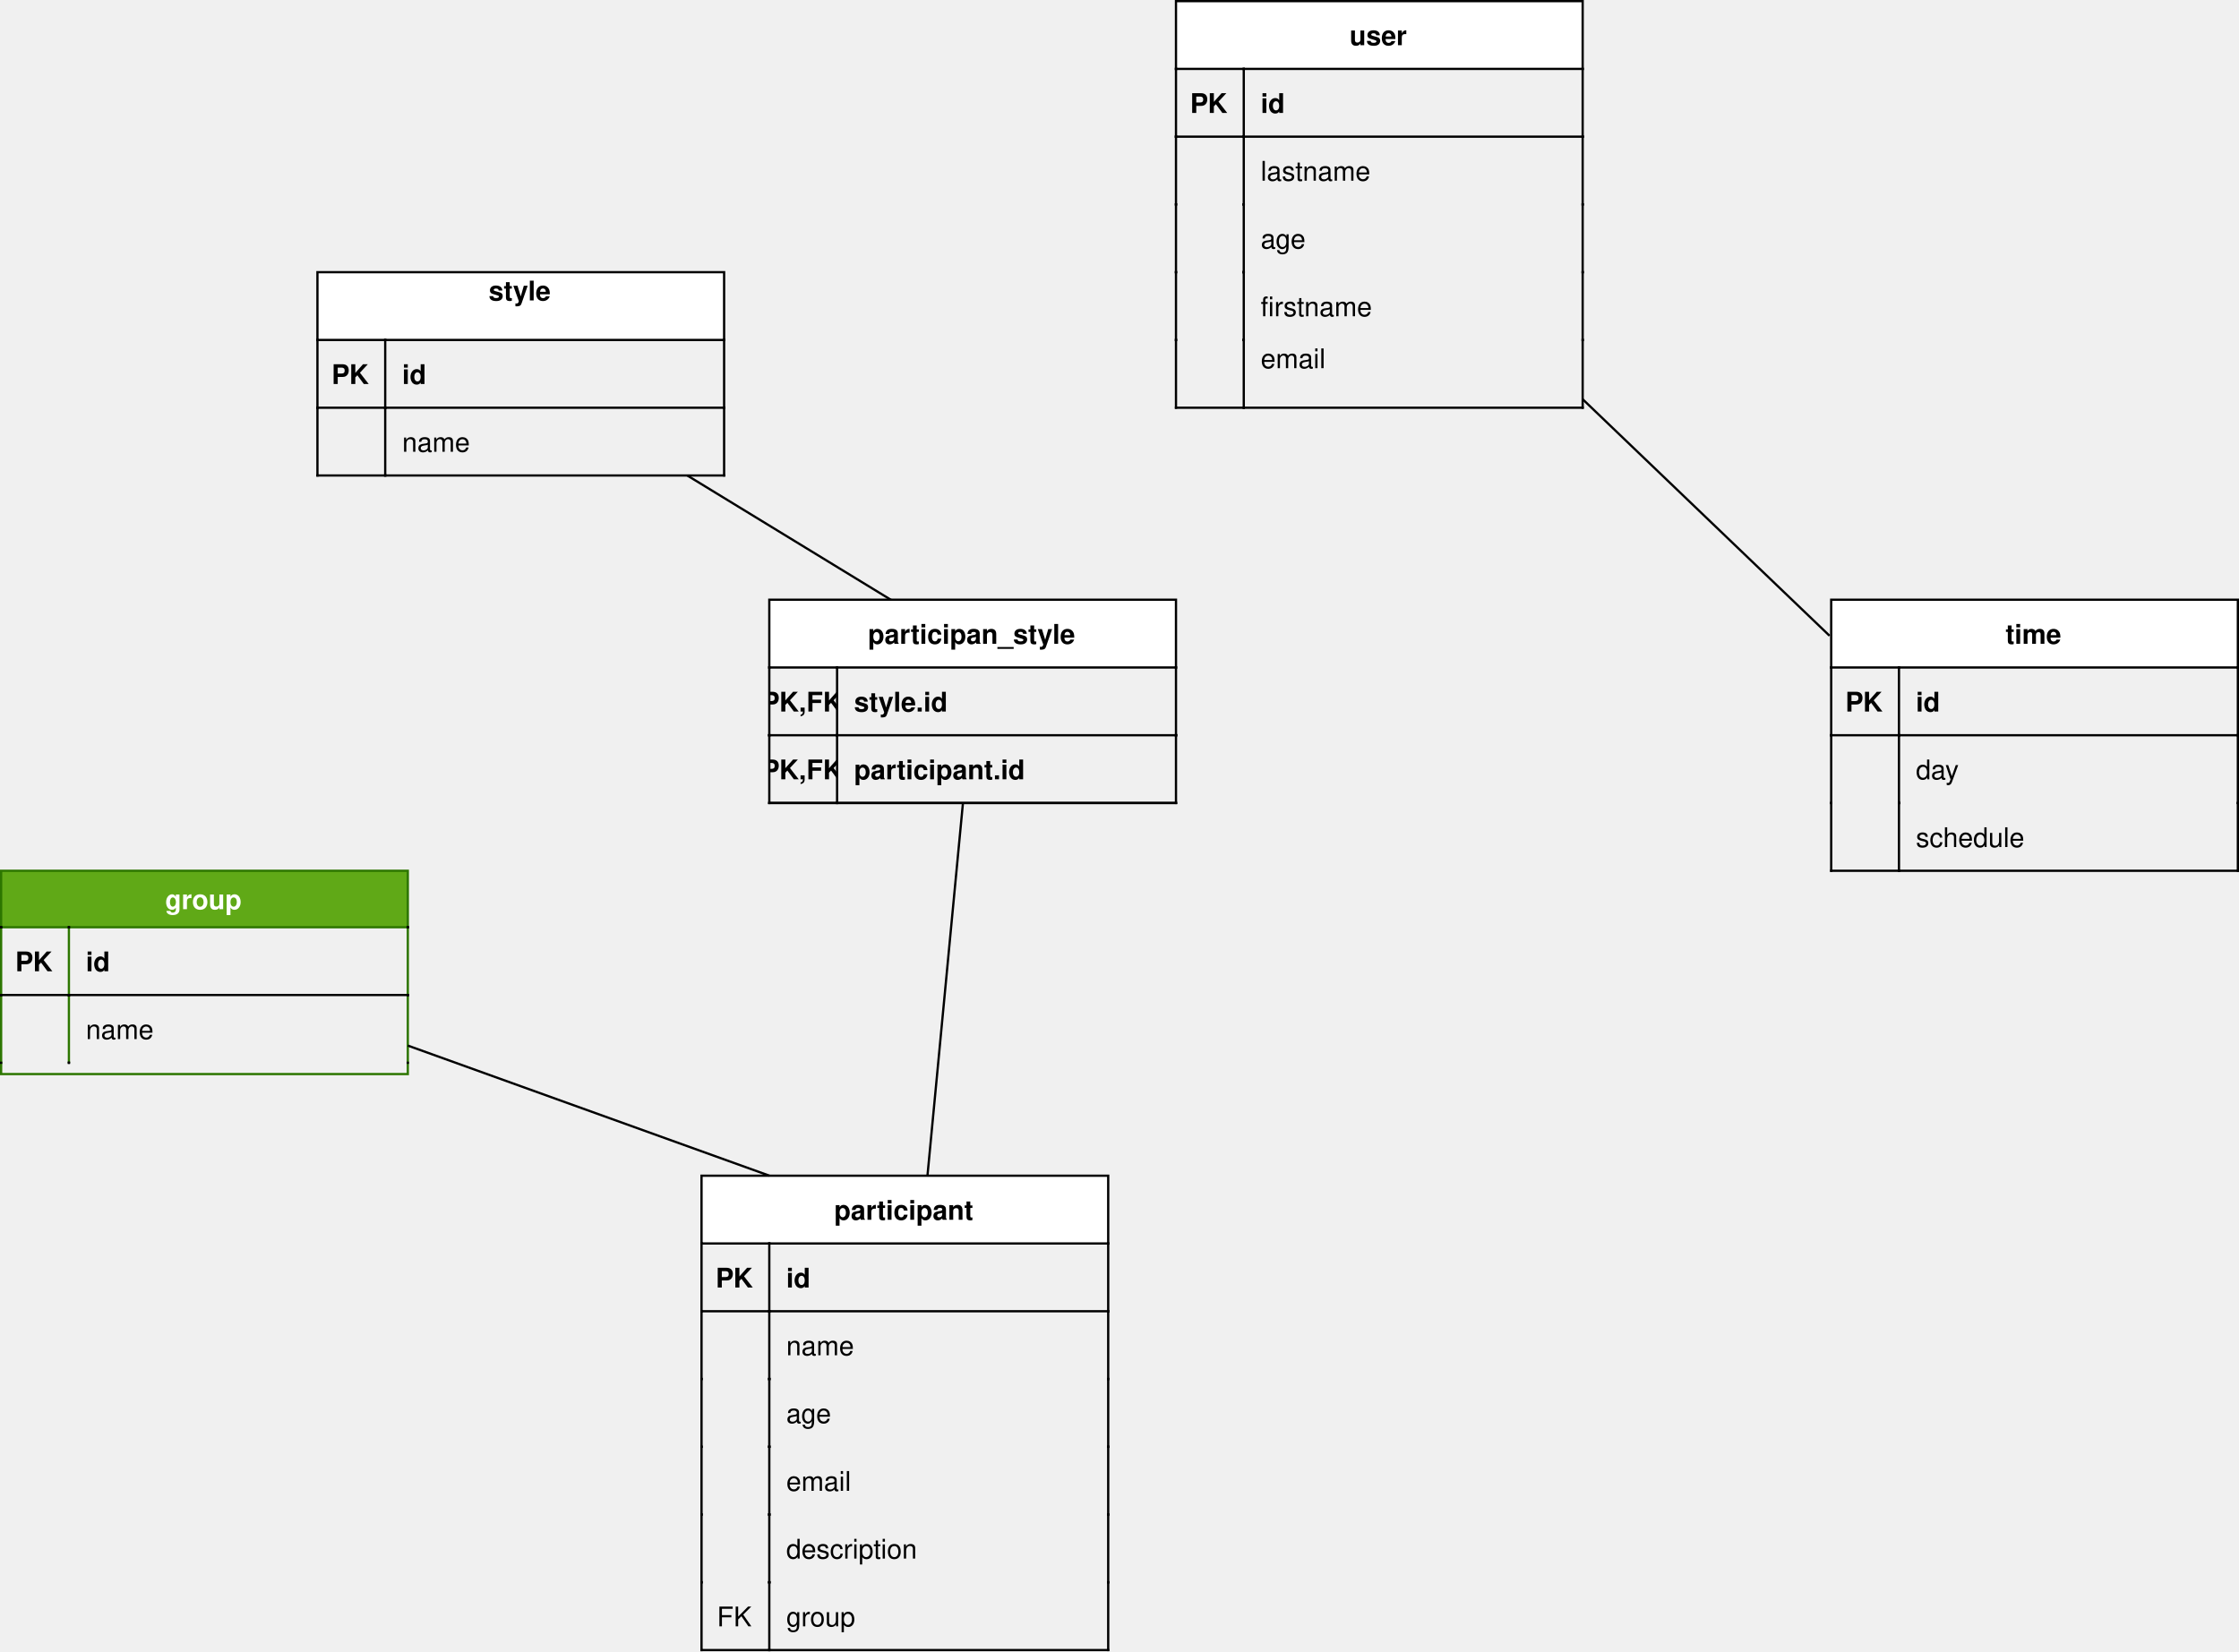
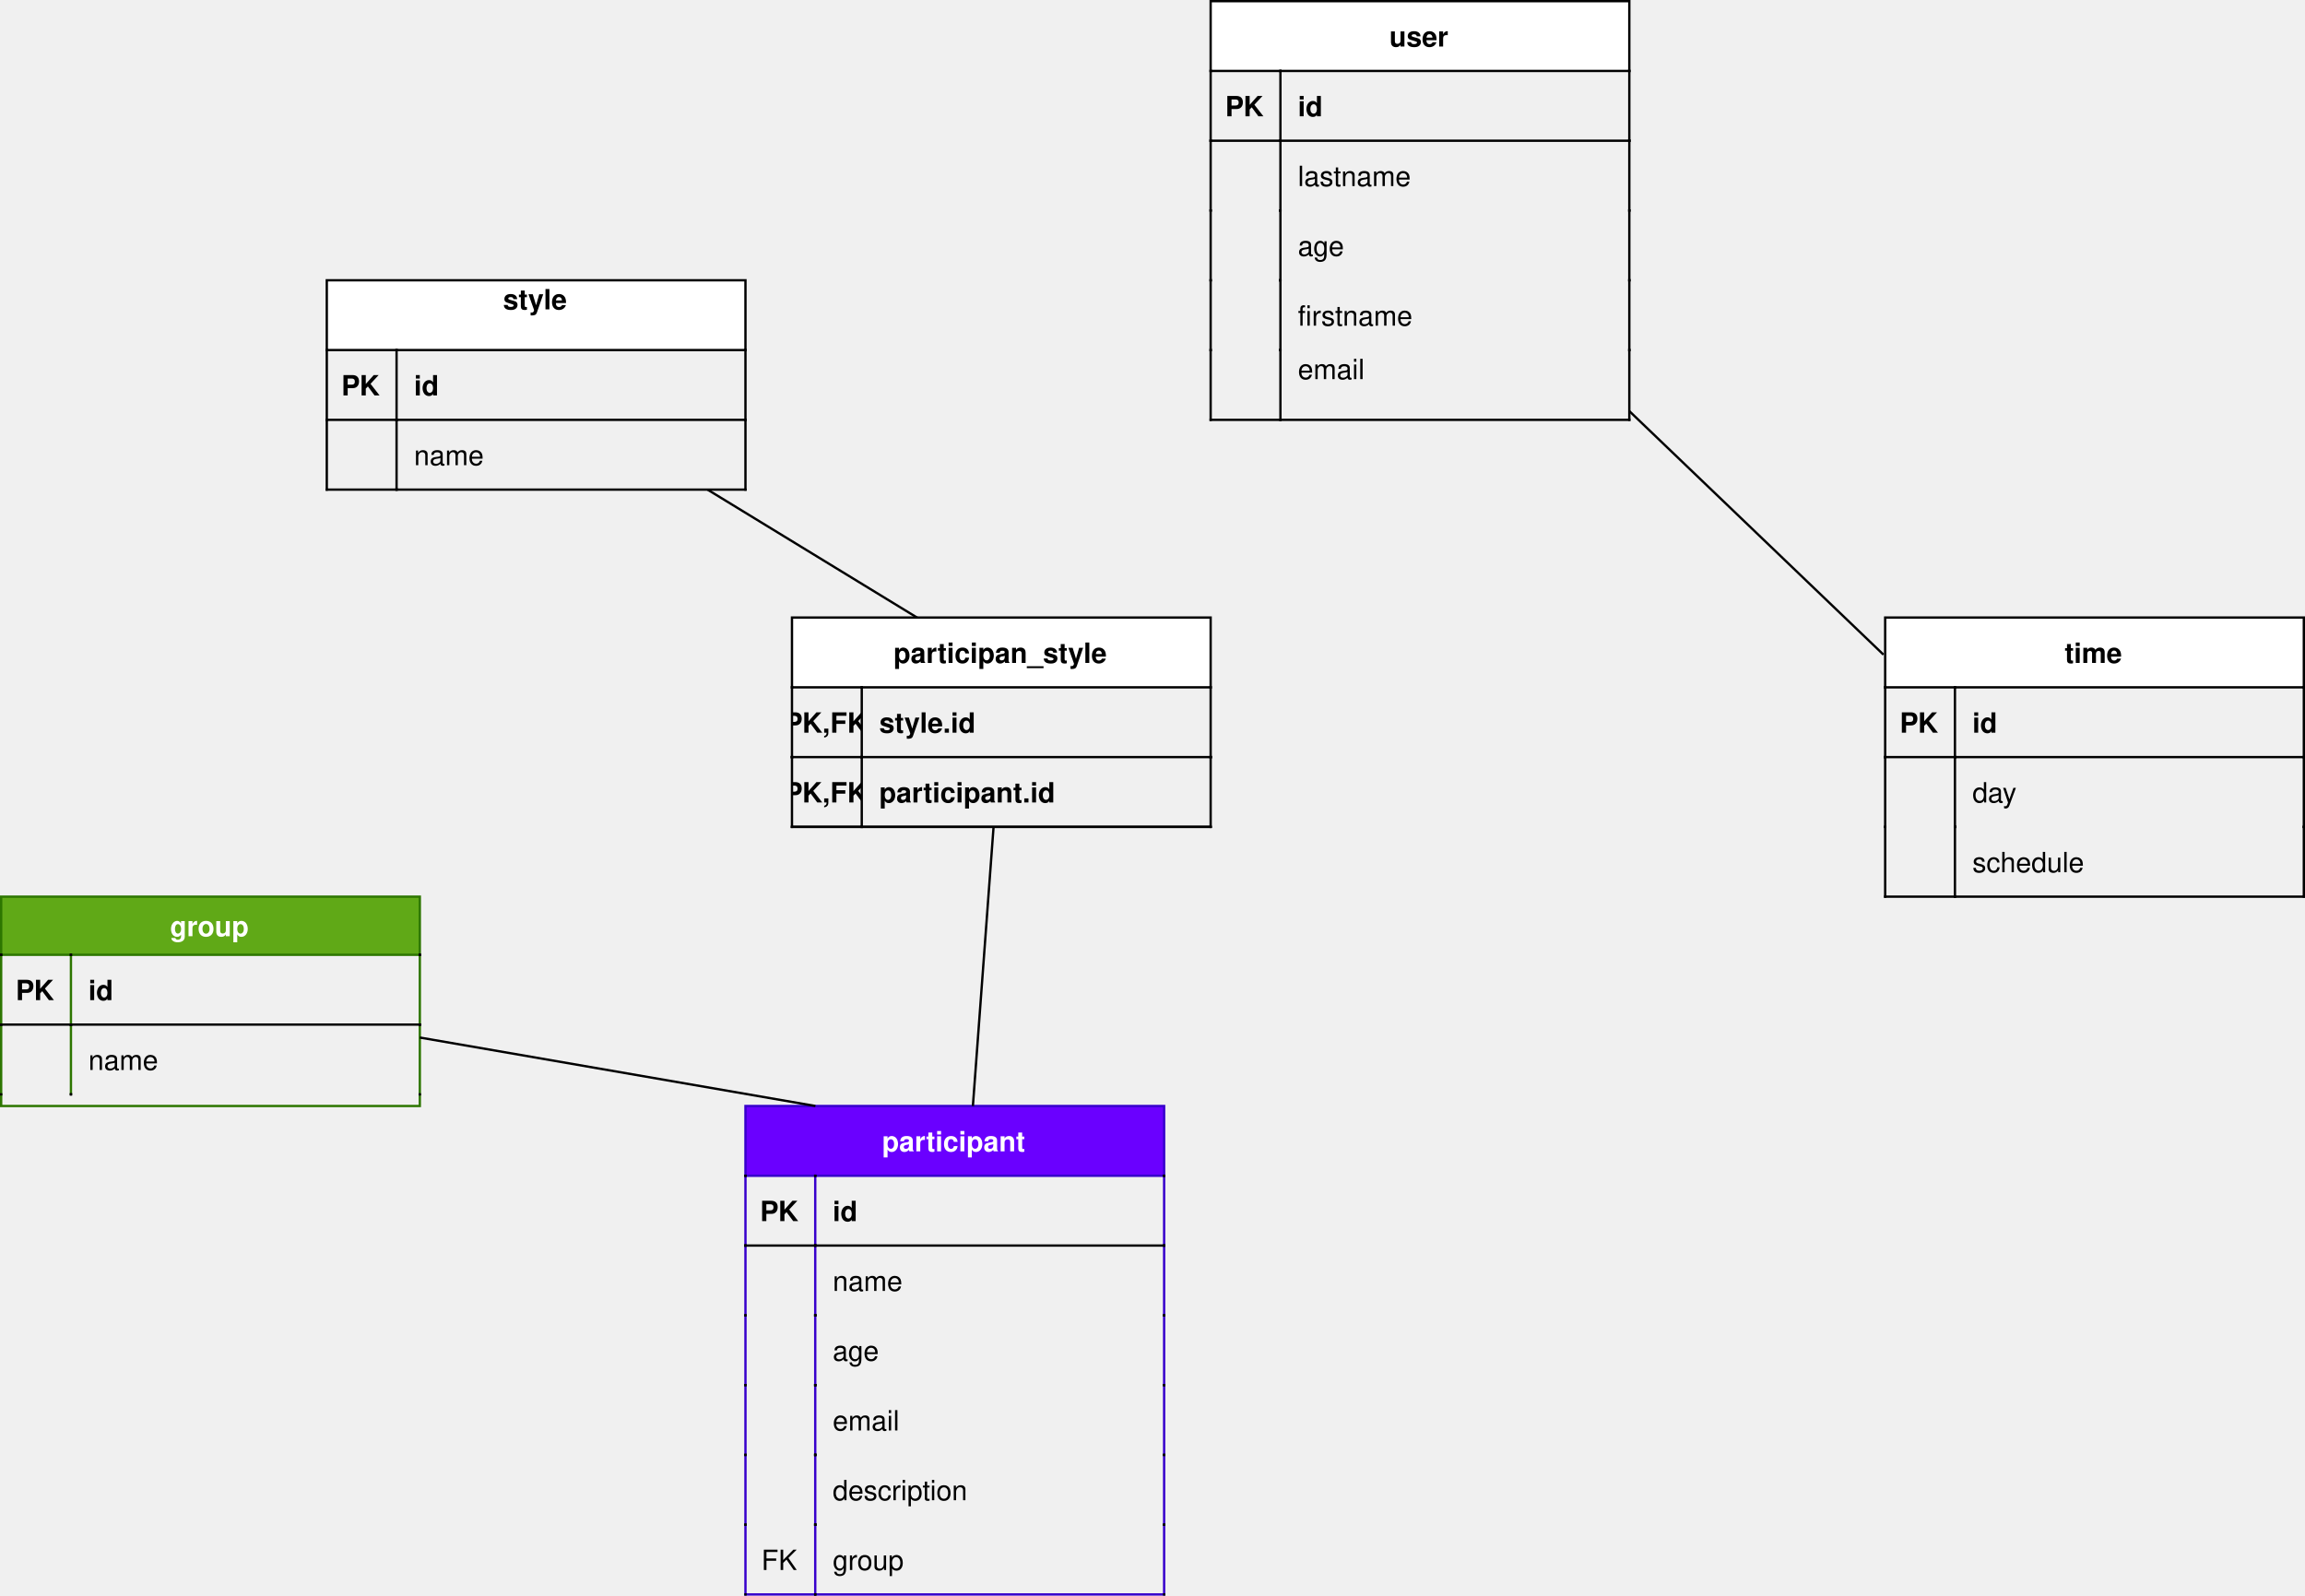
- <svg xmlns="http://www.w3.org/2000/svg" host="65bd71144e" version="1.1" width="991px" height="731px" viewBox="-0.5 -0.5 991 731" content="&lt;mxfile&gt;&lt;diagram id=&quot;DeCs5ghvAxFS0N9LmtRk&quot; name=&quot;Page-1&quot;&gt;7V1tj5s4EP41+dgI856PTXrtSbeVqvaku/tUucGbWCU4Am83219/BmwgmE1NliXUplqp8WAMzDz24xkPZuFsDqcPKTzuP5IIxQvbik4L593CtoG78tl/ueSJS3w/LCW7FEdcVgu+4J+ICy0ufcARys4qUkJiio/nwi1JErSlZzKYpuTxvNo9ic+veoQ7JAm+bGEsS//BEd2X0tAOavmfCO/24srAX5VHDlBU5k+S7WFEHhsi54+Fs0kJoeWvw2mD4lx7Qi/lee+fOVrdWIoSqnQCV/wPGD/wh8voE3tOm9nIYfp21vxGC2lZYQ+P+U8Kv+WidUZhSrmRnPwMpnYKcYJSJgBFOY7hMcNF9VKyx3F0B5/IAxUNidL6Hp9Q9Lm0UV6XmeuONZYX88bvWeNf+M3kh2GMdwn7vWVPnF9xnaKM3csdzGjVwEMSoYifX2k8L+ximImGs++IbvfiQAojzFrckJjkj5GQBFW6aKqXa/wHSik6NURc3R8QOSCaPrEq/Ogbl5ueg/+Nw8uPNZJAyGX7BopWXAY5eHdV07V92Q9u4mfMvZLMfdm8n3NVrfckxT9zo8ZCVw2TF+VHfIhhwlAPo5ZoTYpuXpgOx3FLoefQyCtFKTn+DdMdolxwJDihxTN7a/bHtLCxlt7CY/e6YWVQl9lfXj1lVksymjII5m0ghoRHlKNhTcmRNxqje9F+ylWc//5GKCWHF+CmAyChMkI4IlQB4QwACDEONQDx6a9nIcGei2IYf2ZjKkx2cWnAYoiFtQE7rNyp90rXbSO0ezhhqruPC93vcRShZDjbrJRt0zCG09MWvLFaa71bgzEb2hJIWWdij51JBq7uU83mQLI5O3Rbm4tRvKy7zo5wi5PdXXmm3wKFNxVQnJ7vsN6gIFFqbmCU2DNVKFGFdUOq8MekCkcdEOMMGijCor3X5YmqL5jFE65k8AQe0NSZYhIw0JkZPNmJKEy/xUfIVDW7i0O6i8A5dxedQHHIr4IlLxnzfdk9mCcBr+sveurTzxv4i77sOxjkL1bdwah5gC97ArO/eBUodJ4V+D3cA6OpYjh/sT9VjOkv+rL7cONBYzR/seoLZvGEJxncbH+xBwy0ZgZ/ZobJM8NqTGYIzGUGX9kwOjGDnGWQZ1iYSwzqKNCaGOZshOkTA7BHZAYR3DSRGYzMRQjkeCI6QBwbzA1z+kEBjB7Rg5kbbsUN3pjcIIcXTOGGqjOYxQ1y3CBC2TbFR4pJYi5D9ECDzgwBnJkifgOKCEekCODIHPH+1svTo7FE3SGMogngyDyxYxo9Ljb24q11Y+vfkCf64EFnogjk6KMECpREb/MXw2oz7+kh5l0WnTD9N1fz0nEcXv6vKFuuzcvvTqK754WnRuETSjG72yK97RlD8dshD+mW3w8QSRdUsMeizg9G0dnraRd7d5e6hSxFMaT4Bzq7iwsm/ZSTVwMsrdQ012qZsXwgflZtQrmh8Lwhx2s1VCpBaugKLIRyvIHiC2uUc9JijQz1YcRvIQMAT20SUAUbXzILCO15Xqg0LxwuaTFUh8gNkhZDOTXJoKTFqjsYNSsMZedwTlq8ChQ6Tw3DHjFFo6liuBBCf6oYM2kx7JGrpFn4oOoLZvGEnIsUwaepE8UkUKAzMQDhy87MMGFmGDNpEVhy6MAUaqh7g1HcACw5kpBt9yh6iA1OXuwDBq0pAii88XQxrtyhW95AIxIsltzOAsEiOjyVSLB411gEd9p7ValGgl03XDrhqv7XatZfgsbB8Pwiw0WJAVBYWr68ZJCwi+VrBm+spWW5QlKuGoByFSEX1MsGRempWbpu4cAJZLwIZp0IXLxgtQyDIFgxd8uzAhGqEVYOrwSPvQqWvhtYXhjajmevvLNmq9zSV4CLQIe0AnlxxtiaHdreQotlhSa3LWzHt+AKBPzqDfl98a/QQUq+o8YR+13gWxcB32O3PdBaW7IdxaWIQbbb67NnjtFexID77VWdUdmNsBUhMYgb0bGrjkGLEXWPMMuTsOVA87wccR0stPYp7Pld2bHDTlcQhjcqYZj7tmzdHQxjCzljzeydFPoAQWt+cF4ac6pzGYEfLBq5jItXyWPsjF6Je55IOMJ23WUdNXCr22vvuNc7HhFcjEe8XpJjFQNqoOQhY4brE46Ysxx/OcK0d/JXfh0OtENc173soJDXPM8VXwCdDoxUPWuSiY7AkXdUMCm44KhvoK3TdFGMQ3Nw4cWw0Hry6PbIYDCaMAYMLvQnjDHTHYFrq0NCt+CCqz7j04otZBeSKY0aHmDoAQa9OWJ+qf434IhREx9dczdeqbuDYRwhL0MZvWFjHxzoTQ89FqNmergVPYy6ZyNwe8QhteMHddtoxQ9ynPEep7MToY4GrVmi4wthM0tMjyXG3L0R9PmUmG4s0WPbNJ1YouNjYXxz319/XF5/sugBCq3JouPzYvXnJL+W0LhIHi2imBMXfoWjaizuuz3TIO9EzB8KU5wcDJi2UPWxaaYtdHwqLE9b2Nx8784RcxfM/GYY6PhoWGHt5ZzBcB04tJ4rBPJcYeaOyXHHqBkMQffmfkZxR6BuIp24o+MbIY0P0c8MciVENGIQVkwJoc3qKTzuP5II5TX+Bw==&lt;/diagram&gt;&lt;/mxfile&gt;">
+ <svg xmlns="http://www.w3.org/2000/svg" host="65bd71144e" version="1.1" width="991px" height="686px" viewBox="-0.5 -0.5 991 686" content="&lt;mxfile&gt;&lt;diagram id=&quot;DeCs5ghvAxFS0N9LmtRk&quot; name=&quot;Page-1&quot;&gt;7V1tj5s4EP41fGyEec/HJr32pNtKVXvS3X2q3OAkVglE4HSz/fVnwAaC2dRkWUJtqpUaD8aYmcc8nvFgDHt9OH9I4XH/MQlRZFhmeDbsd4ZlAc9d0v9yyROTOEFQSnYpDpmsFnzBPxETmkx6wiHKLiqSJIkIPl4KN0kcow25kME0TR4vq22T6PKqR7hDguDLBkai9B8ckn0pDSy/lv+J8G7Prww8dscHyCuzO8n2MEweGyL7D8Nep0lCyl+H8xpFufa4Xsrz3j9ztOpYimIidQJT/A8YndjNZeSJ3qflGZZN9W2vWEcLaVlhD4/5TwK/5aJVRmBKmJHs/AyqdgJxjFIqAEU5iuAxw0X1UrLHUfgAn5IT4Q3x0mqLzyj8XNoor0vN9UAby4t541va+BfWmfwwjPAupr839I7zK65SlNG+PMCMVA2c4hCF7PxK43lhF8GMN5x9R2Sz5wdSGGLa4jqJkvw24iRGlS6a6mUa/4FSgs4NEVP3B5QcEEmfaBV29I3DTM/A/8Zm5ccaSSBgsn0DRUsmgwy8u6rp2r70BzPxM+ZeCua+bt7PuapW+yTFP3OjRlxXDZMX5Ud8iGBMUQ/DlmiVFMO8MB2OopZCL6GRVwrT5Pg3THeIMMExwTEp7tld0T+qhbW5cA2X9nVNy6Au07+8ekqtFmckpRDM20AUCY8oR8OKJEfWaIS2vP2UqTj//S0hJDm8ADcdAAmkEcIQIQsIewBA8OdQAxCf/noWEvS+CIbRZ/pMhfEuKg1YPGJhbcAOK3fqvdJ12wjtEZ5Q1W2jQvd7HIYoHs42S2nbNIxh97QFa6zWWu/WYEQfbTEkdDDR284EA1f9lLM5EGxOD93X5vwpXtZdZUe4wfHuoTzTa4HCnQoozs8PWHdQkEg1NzBKrJkqpKjCvCNVeGNShS0PiHEeGijEvL3X5YlqLOjFE45g8Bge0NSZYhIwUJkZXNGJKEy/wUdIVaWju9hENfWbPWia2y27ekO+Lf4VOkiT76hxxPZNc70exsMELQ/Ttlw5lqjiKy+hCU/0KOZ5w+u6mK78jPUOLqYnuhsauZjVcNBq6uCJzsPsYt4ECpUnEl4Pj0JrqhjOxexPFWO6mJ7ocdz5oTGai1mNBb14whUMrreL2QMGSjODNzPD5JlhOSYz+PoygydtGJWYQUxMyJMy9CUGeRQoTQxzAsP0iQFYIzKD3yPeqBozaJm+4IvxRHSAONKYG+aMhQIYPaIHMzfcixvcMblBDC/owg3VYNCLG8S4QYiyTYqPBCexvgzRAw0qMwSwZ4r4DSgiGJEigC1yxPt7L0+PxhL1gNCKJoAt8sSOavRorC3jrXln69+RJ/rgQWWi8MXoowAKFIdv83fJajPvySFiQxadMfk3V/PCtm1W/q8om47Fyu/OfLjnhadG4RNKMe1tkRH3jKFYd5JTumH9ATzpgnD2MOqUYhRevNF2dXR3qZvLUhRBgn+gi15cMemnnLwaYOFmY496x2yZsbwhdlZtQrGh4LIh2201VCpBaOgGLARivIHgK2uUKuc5vt5rcV4LGQBIJi1WwcaXzAICa54XSs0Lh0taDOQhcoekxUBMTdIoabEaDlrNCgPROZyTFm8ChcpTw6BHTFFrqhguhNCfKsZMWgx65CopFj6oxoJePCHmIoXwaepEMQkUqEwMgPuyMzNMmBnGTFoEphg60IUa6tGgFTcAU4wkZJs9Ck+RxsmLfcCgNEUAiTeersaVO3TLGmhEgvmS20UgmEeHpxIJ5u8a8+BOe3sr2Uiw4wQLO1jW/1rNegvQOBhcXmS4KDEAEkvL15cMYnqxfM3gjbkwTYdLylUDUK4i5IJ62aAoPTVLty0c2L6IF86sE4GL6y8Xge/7S+puuabPQzXcysGN4LGW/sJzfNMNAst2raV70WyVW/oKcOHoEFYgr84YW7NDyzWUWFZob59gwiXwjR7bJ1jvfM+8CvgeG/SB1tqSZUsuRQyyQ1+fbXa09iIG3KKvGozSboTslhqDuBEdG/FotBhRjwi9PAlLDDTPyxG3wUJpn8Ka35UdO+x0A2G4oxKGvm/L1sNBM7YQM9b03kmhDxCU5gf7pTGnOpcReL7RyGU0XiWPsTN6xfs8kXCE5TiLOmrgVN3j8Yh24EA6HuFfjUe8XpJjFQNqoOSUUcP1CUfMWY6/fMK0N/+Xfh0OtENct73sIJHXPM8VXwCdDoxUI2uSiY7AFndU0Cm4YMvvua3SdJE/h+bgwothofTk0emRwaA1YQwYXOhPGGOmOwLHkoeEasEFR37GpxRbiC4kVRrRPMDQAwxqc8T8Uv1vwBGjJj46+m68Ug8HzThCXIbSesPGPjhQmx56LEbN9HAvehh1z0bg9IhDKscP8rZRih/EOOMWp7MTIY8GpVmi46NiM0tMjyXG3L0R9PmUmGos0WPbNJVYouNjYWxz319/j159sugBCqXJouPzYvUXKL+W0LhKHi2imBMXfoWj6lncd3umQd6JmD8UJjk5GDBtoRpj00xb6PhUWJ62sL773p0j5i7o+c0w0PHRsMLaizmD4TZwKD1X8MW5wswdk+OOUTMY/O7N/bTiDl/eRCpxR8c3Qhrfrp8Z5EaIKMQgtJgmCWlWT+Fx/zEJUV7jfw==&lt;/diagram&gt;&lt;/mxfile&gt;">
  <defs>
    <clipPath id="mx-clip-140-150-30-30-0">
      <rect x="140" y="150" width="30" height="30" />
    </clipPath>
    <clipPath id="mx-clip-176-150-144-30-0">
      <rect x="176" y="150" width="144" height="30" />
    </clipPath>
    <clipPath id="mx-clip-176-180-144-30-0">
      <rect x="176" y="180" width="144" height="30" />
    </clipPath>
-     <clipPath id="mx-clip-310-550-30-30-0">
-       <rect x="310" y="550" width="30" height="30" />
-     </clipPath>
-     <clipPath id="mx-clip-346-550-144-30-0">
-       <rect x="346" y="550" width="144" height="30" />
-     </clipPath>
-     <clipPath id="mx-clip-346-580-144-30-0">
-       <rect x="346" y="580" width="144" height="30" />
-     </clipPath>
-     <clipPath id="mx-clip-346-610-144-30-0">
-       <rect x="346" y="610" width="144" height="30" />
-     </clipPath>
-     <clipPath id="mx-clip-346-640-144-30-0">
-       <rect x="346" y="640" width="144" height="30" />
-     </clipPath>
-     <clipPath id="mx-clip-346-670-144-30-0">
-       <rect x="346" y="670" width="144" height="30" />
-     </clipPath>
-     <clipPath id="mx-clip-310-700-30-30-0">
-       <rect x="310" y="700" width="30" height="30" />
-     </clipPath>
-     <clipPath id="mx-clip-346-700-144-30-0">
-       <rect x="346" y="700" width="144" height="30" />
+     <clipPath id="mx-clip-320-505-30-30-0">
+       <rect x="320" y="505" width="30" height="30" />
+     </clipPath>
+     <clipPath id="mx-clip-356-505-144-30-0">
+       <rect x="356" y="505" width="144" height="30" />
+     </clipPath>
+     <clipPath id="mx-clip-356-535-144-30-0">
+       <rect x="356" y="535" width="144" height="30" />
+     </clipPath>
+     <clipPath id="mx-clip-356-565-144-30-0">
+       <rect x="356" y="565" width="144" height="30" />
+     </clipPath>
+     <clipPath id="mx-clip-356-595-144-30-0">
+       <rect x="356" y="595" width="144" height="30" />
+     </clipPath>
+     <clipPath id="mx-clip-356-625-144-30-0">
+       <rect x="356" y="625" width="144" height="30" />
+     </clipPath>
+     <clipPath id="mx-clip-320-655-30-30-0">
+       <rect x="320" y="655" width="30" height="30" />
+     </clipPath>
+     <clipPath id="mx-clip-356-655-144-30-0">
+       <rect x="356" y="655" width="144" height="30" />
    </clipPath>
    <clipPath id="mx-clip-810-295-30-30-0">
      <rect x="810" y="295" width="30" height="30" />
    </clipPath>
    <clipPath id="mx-clip-846-295-144-30-0">
      <rect x="846" y="295" width="144" height="30" />
    </clipPath>
    <clipPath id="mx-clip-846-325-144-30-0">
      <rect x="846" y="325" width="144" height="30" />
    </clipPath>
    <clipPath id="mx-clip-846-355-144-30-0">
      <rect x="846" y="355" width="144" height="30" />
    </clipPath>
    <clipPath id="mx-clip-0-410-30-30-0">
      <rect x="0" y="410" width="30" height="30" />
    </clipPath>
    <clipPath id="mx-clip-36-410-144-30-0">
      <rect x="36" y="410" width="144" height="30" />
    </clipPath>
    <clipPath id="mx-clip-36-440-144-30-0">
      <rect x="36" y="440" width="144" height="30" />
    </clipPath>
    <clipPath id="mx-clip-520-30-30-30-0">
      <rect x="520" y="30" width="30" height="30" />
    </clipPath>
    <clipPath id="mx-clip-556-30-144-30-0">
      <rect x="556" y="30" width="144" height="30" />
    </clipPath>
    <clipPath id="mx-clip-556-60-144-30-0">
      <rect x="556" y="60" width="144" height="30" />
    </clipPath>
    <clipPath id="mx-clip-556-90-144-30-0">
      <rect x="556" y="90" width="144" height="30" />
    </clipPath>
    <clipPath id="mx-clip-556-120-144-30-0">
      <rect x="556" y="120" width="144" height="30" />
    </clipPath>
    <clipPath id="mx-clip-556-150-144-30-0">
      <rect x="556" y="150" width="144" height="30" />
    </clipPath>
    <clipPath id="mx-clip-340-295-30-30-0">
      <rect x="340" y="295" width="30" height="30" />
    </clipPath>
    <clipPath id="mx-clip-376-295-144-30-0">
      <rect x="376" y="295" width="144" height="30" />
    </clipPath>
    <clipPath id="mx-clip-340-325-30-30-0">
      <rect x="340" y="325" width="30" height="30" />
    </clipPath>
    <clipPath id="mx-clip-376-325-144-30-0">
      <rect x="376" y="325" width="144" height="30" />
    </clipPath>
  </defs>
  <g>
    <path d="M 140 150 L 140 120 L 320 120 L 320 150" fill="rgb(255, 255, 255)" stroke="rgb(0, 0, 0)" stroke-miterlimit="10" pointer-events="all" />
    <path d="M 140 150 L 140 210 L 320 210 L 320 150" fill="none" stroke="rgb(0, 0, 0)" stroke-miterlimit="10" pointer-events="none" />
    <path d="M 140 150 L 320 150" fill="none" stroke="rgb(0, 0, 0)" stroke-miterlimit="10" pointer-events="none" />
    <path d="M 170 150 L 170 180 L 170 210" fill="none" stroke="rgb(0, 0, 0)" stroke-miterlimit="10" pointer-events="none" />
    <g fill="rgb(0, 0, 0)" font-family="Helvetica" font-weight="bold" pointer-events="none" text-anchor="middle" font-size="12px">
      <text x="229.5" y="132.5">
                style
            </text>
    </g>
    <path d="M 140 150 M 320 150 M 320 180 L 140 180" fill="none" stroke="rgb(0, 0, 0)" stroke-linecap="square" stroke-miterlimit="10" pointer-events="none" />
    <path d="M 140 150 M 170 150 M 170 180 M 140 180" fill="none" stroke="rgb(0, 0, 0)" stroke-linecap="square" stroke-miterlimit="10" pointer-events="none" />
    <g fill="rgb(0, 0, 0)" font-family="Helvetica" font-weight="bold" pointer-events="none" clip-path="url(#mx-clip-140-150-30-30-0)" text-anchor="middle" font-size="12px">
      <text x="154.5" y="169.5">
                PK
            </text>
    </g>
    <path d="M 170 150 M 320 150 M 320 180 M 170 180" fill="none" stroke="rgb(0, 0, 0)" stroke-linecap="square" stroke-miterlimit="10" pointer-events="none" />
    <g fill="rgb(0, 0, 0)" font-family="Helvetica" font-weight="bold" text-decoration="underline" pointer-events="none" clip-path="url(#mx-clip-176-150-144-30-0)" font-size="12px">
      <text x="177.5" y="169.5">
                id
            </text>
    </g>
    <path d="M 140 180 M 170 180 M 170 210 M 140 210" fill="none" stroke="rgb(0, 0, 0)" stroke-linecap="square" stroke-miterlimit="10" pointer-events="none" />
    <path d="M 170 180 M 320 180 M 320 210 M 170 210" fill="none" stroke="rgb(0, 0, 0)" stroke-linecap="square" stroke-miterlimit="10" pointer-events="none" />
    <g fill="rgb(0, 0, 0)" font-family="Helvetica" pointer-events="none" clip-path="url(#mx-clip-176-180-144-30-0)" font-size="12px">
      <text x="177.5" y="199.5">
                name
            </text>
    </g>
-     <path d="M 310 550 L 310 520 L 490 520 L 490 550" fill="rgb(255, 255, 255)" stroke="rgb(0, 0, 0)" stroke-miterlimit="10" pointer-events="none" />
-     <path d="M 310 550 L 310 730 L 490 730 L 490 550" fill="none" stroke="rgb(0, 0, 0)" stroke-miterlimit="10" pointer-events="none" />
-     <path d="M 310 550 L 490 550" fill="none" stroke="rgb(0, 0, 0)" stroke-miterlimit="10" pointer-events="none" />
-     <path d="M 340 550 L 340 580 L 340 610 L 340 640 L 340 670 L 340 700 L 340 730" fill="none" stroke="rgb(0, 0, 0)" stroke-miterlimit="10" pointer-events="none" />
-     <g fill="rgb(0, 0, 0)" font-family="Helvetica" font-weight="bold" pointer-events="none" text-anchor="middle" font-size="12px">
-       <text x="399.5" y="539.5">
+     <path d="M 320 505 L 320 475 L 500 475 L 500 505" fill="#6a00ff" stroke="#3700cc" stroke-miterlimit="10" pointer-events="none" />
+     <path d="M 320 505 L 320 685 L 500 685 L 500 505" fill="none" stroke="#3700cc" stroke-miterlimit="10" pointer-events="none" />
+     <path d="M 320 505 L 500 505" fill="none" stroke="#3700cc" stroke-miterlimit="10" pointer-events="none" />
+     <path d="M 350 505 L 350 535 L 350 565 L 350 595 L 350 625 L 350 655 L 350 685" fill="none" stroke="#3700cc" stroke-miterlimit="10" pointer-events="none" />
+     <g fill="#ffffff" font-family="Helvetica" font-weight="bold" pointer-events="none" text-anchor="middle" font-size="12px">
+       <text x="409.5" y="494.5">
                participant
            </text>
    </g>
-     <path d="M 310 550 M 490 550 M 490 580 L 310 580" fill="none" stroke="rgb(0, 0, 0)" stroke-linecap="square" stroke-miterlimit="10" pointer-events="none" />
-     <path d="M 310 550 M 340 550 M 340 580 M 310 580" fill="none" stroke="rgb(0, 0, 0)" stroke-linecap="square" stroke-miterlimit="10" pointer-events="none" />
-     <g fill="rgb(0, 0, 0)" font-family="Helvetica" font-weight="bold" pointer-events="none" clip-path="url(#mx-clip-310-550-30-30-0)" text-anchor="middle" font-size="12px">
-       <text x="324.5" y="569.5">
-                 PK
-             </text>
-     </g>
-     <path d="M 340 550 M 490 550 M 490 580 M 340 580" fill="none" stroke="rgb(0, 0, 0)" stroke-linecap="square" stroke-miterlimit="10" pointer-events="none" />
-     <g fill="rgb(0, 0, 0)" font-family="Helvetica" font-weight="bold" text-decoration="underline" pointer-events="none" clip-path="url(#mx-clip-346-550-144-30-0)" font-size="12px">
-       <text x="347.5" y="569.5">
-                 id
-             </text>
-     </g>
-     <path d="M 310 580 M 340 580 M 340 610 M 310 610" fill="none" stroke="rgb(0, 0, 0)" stroke-linecap="square" stroke-miterlimit="10" pointer-events="none" />
-     <path d="M 340 580 M 490 580 M 490 610 M 340 610" fill="none" stroke="rgb(0, 0, 0)" stroke-linecap="square" stroke-miterlimit="10" pointer-events="none" />
-     <g fill="rgb(0, 0, 0)" font-family="Helvetica" pointer-events="none" clip-path="url(#mx-clip-346-580-144-30-0)" font-size="12px">
-       <text x="347.5" y="599.5">
+     <path d="M 320 505 M 500 505 M 500 535 L 320 535" fill="none" stroke="rgb(0, 0, 0)" stroke-linecap="square" stroke-miterlimit="10" pointer-events="none" />
+     <path d="M 320 505 M 350 505 M 350 535 M 320 535" fill="none" stroke="rgb(0, 0, 0)" stroke-linecap="square" stroke-miterlimit="10" pointer-events="none" />
+     <g fill="rgb(0, 0, 0)" font-family="Helvetica" font-weight="bold" pointer-events="none" clip-path="url(#mx-clip-320-505-30-30-0)" text-anchor="middle" font-size="12px">
+       <text x="334.5" y="524.5">
+                 PK
+             </text>
+     </g>
+     <path d="M 350 505 M 500 505 M 500 535 M 350 535" fill="none" stroke="rgb(0, 0, 0)" stroke-linecap="square" stroke-miterlimit="10" pointer-events="none" />
+     <g fill="rgb(0, 0, 0)" font-family="Helvetica" font-weight="bold" text-decoration="underline" pointer-events="none" clip-path="url(#mx-clip-356-505-144-30-0)" font-size="12px">
+       <text x="357.5" y="524.5">
+                 id
+             </text>
+     </g>
+     <path d="M 320 535 M 350 535 M 350 565 M 320 565" fill="none" stroke="rgb(0, 0, 0)" stroke-linecap="square" stroke-miterlimit="10" pointer-events="none" />
+     <path d="M 350 535 M 500 535 M 500 565 M 350 565" fill="none" stroke="rgb(0, 0, 0)" stroke-linecap="square" stroke-miterlimit="10" pointer-events="none" />
+     <g fill="rgb(0, 0, 0)" font-family="Helvetica" pointer-events="none" clip-path="url(#mx-clip-356-535-144-30-0)" font-size="12px">
+       <text x="357.5" y="554.5">
                name
            </text>
    </g>
-     <path d="M 310 610 M 340 610 M 340 640 M 310 640" fill="none" stroke="rgb(0, 0, 0)" stroke-linecap="square" stroke-miterlimit="10" pointer-events="none" />
-     <path d="M 340 610 M 490 610 M 490 640 M 340 640" fill="none" stroke="rgb(0, 0, 0)" stroke-linecap="square" stroke-miterlimit="10" pointer-events="none" />
-     <g fill="rgb(0, 0, 0)" font-family="Helvetica" pointer-events="none" clip-path="url(#mx-clip-346-610-144-30-0)" font-size="12px">
-       <text x="347.5" y="629.5">
+     <path d="M 320 565 M 350 565 M 350 595 M 320 595" fill="none" stroke="rgb(0, 0, 0)" stroke-linecap="square" stroke-miterlimit="10" pointer-events="none" />
+     <path d="M 350 565 M 500 565 M 500 595 M 350 595" fill="none" stroke="rgb(0, 0, 0)" stroke-linecap="square" stroke-miterlimit="10" pointer-events="none" />
+     <g fill="rgb(0, 0, 0)" font-family="Helvetica" pointer-events="none" clip-path="url(#mx-clip-356-565-144-30-0)" font-size="12px">
+       <text x="357.5" y="584.5">
                age
            </text>
    </g>
-     <path d="M 310 640 M 340 640 M 340 670 M 310 670" fill="none" stroke="rgb(0, 0, 0)" stroke-linecap="square" stroke-miterlimit="10" pointer-events="none" />
-     <path d="M 340 640 M 490 640 M 490 670 M 340 670" fill="none" stroke="rgb(0, 0, 0)" stroke-linecap="square" stroke-miterlimit="10" pointer-events="none" />
-     <g fill="rgb(0, 0, 0)" font-family="Helvetica" pointer-events="none" clip-path="url(#mx-clip-346-640-144-30-0)" font-size="12px">
-       <text x="347.5" y="659.5">
+     <path d="M 320 595 M 350 595 M 350 625 M 320 625" fill="none" stroke="rgb(0, 0, 0)" stroke-linecap="square" stroke-miterlimit="10" pointer-events="none" />
+     <path d="M 350 595 M 500 595 M 500 625 M 350 625" fill="none" stroke="rgb(0, 0, 0)" stroke-linecap="square" stroke-miterlimit="10" pointer-events="none" />
+     <g fill="rgb(0, 0, 0)" font-family="Helvetica" pointer-events="none" clip-path="url(#mx-clip-356-595-144-30-0)" font-size="12px">
+       <text x="357.5" y="614.5">
                email
            </text>
    </g>
-     <path d="M 310 670 M 340 670 M 340 700 M 310 700" fill="none" stroke="rgb(0, 0, 0)" stroke-linecap="square" stroke-miterlimit="10" pointer-events="none" />
-     <path d="M 340 670 M 490 670 M 490 700 M 340 700" fill="none" stroke="rgb(0, 0, 0)" stroke-linecap="square" stroke-miterlimit="10" pointer-events="none" />
-     <g fill="rgb(0, 0, 0)" font-family="Helvetica" pointer-events="none" clip-path="url(#mx-clip-346-670-144-30-0)" font-size="12px">
-       <text x="347.5" y="689.5">
+     <path d="M 320 625 M 350 625 M 350 655 M 320 655" fill="none" stroke="rgb(0, 0, 0)" stroke-linecap="square" stroke-miterlimit="10" pointer-events="none" />
+     <path d="M 350 625 M 500 625 M 500 655 M 350 655" fill="none" stroke="rgb(0, 0, 0)" stroke-linecap="square" stroke-miterlimit="10" pointer-events="none" />
+     <g fill="rgb(0, 0, 0)" font-family="Helvetica" pointer-events="none" clip-path="url(#mx-clip-356-625-144-30-0)" font-size="12px">
+       <text x="357.5" y="644.5">
                description
            </text>
    </g>
-     <path d="M 310 700 M 340 700 M 340 730 M 310 730" fill="none" stroke="rgb(0, 0, 0)" stroke-linecap="square" stroke-miterlimit="10" pointer-events="none" />
-     <g fill="rgb(0, 0, 0)" font-family="Helvetica" pointer-events="none" clip-path="url(#mx-clip-310-700-30-30-0)" text-anchor="middle" font-size="12px">
-       <text x="324.5" y="719.5">
+     <path d="M 320 655 M 350 655 M 350 685 M 320 685" fill="none" stroke="rgb(0, 0, 0)" stroke-linecap="square" stroke-miterlimit="10" pointer-events="none" />
+     <g fill="rgb(0, 0, 0)" font-family="Helvetica" pointer-events="none" clip-path="url(#mx-clip-320-655-30-30-0)" text-anchor="middle" font-size="12px">
+       <text x="334.5" y="674.5">
                FK
            </text>
    </g>
-     <path d="M 340 700 M 490 700 M 490 730 M 340 730" fill="none" stroke="rgb(0, 0, 0)" stroke-linecap="square" stroke-miterlimit="10" pointer-events="none" />
-     <g fill="rgb(0, 0, 0)" font-family="Helvetica" pointer-events="none" clip-path="url(#mx-clip-346-700-144-30-0)" font-size="12px">
-       <text x="347.5" y="719.5">
+     <path d="M 350 655 M 500 655 M 500 685 M 350 685" fill="none" stroke="rgb(0, 0, 0)" stroke-linecap="square" stroke-miterlimit="10" pointer-events="none" />
+     <g fill="rgb(0, 0, 0)" font-family="Helvetica" pointer-events="none" clip-path="url(#mx-clip-356-655-144-30-0)" font-size="12px">
+       <text x="357.5" y="674.5">
                group
            </text>
    </g>
    <path d="M 399.94 268.78 L 303.69 210" fill="none" stroke="rgb(0, 0, 0)" stroke-miterlimit="10" pointer-events="none" />
    <path d="M 810 295 L 810 265 L 990 265 L 990 295" fill="rgb(255, 255, 255)" stroke="rgb(0, 0, 0)" stroke-miterlimit="10" pointer-events="none" />
    <path d="M 810 295 L 810 385 L 990 385 L 990 295" fill="none" stroke="rgb(0, 0, 0)" stroke-miterlimit="10" pointer-events="none" />
    <path d="M 810 295 L 990 295" fill="none" stroke="rgb(0, 0, 0)" stroke-miterlimit="10" pointer-events="none" />
    <path d="M 840 295 L 840 325 L 840 355 L 840 385" fill="none" stroke="rgb(0, 0, 0)" stroke-miterlimit="10" pointer-events="none" />
    <g fill="rgb(0, 0, 0)" font-family="Helvetica" font-weight="bold" pointer-events="none" text-anchor="middle" font-size="12px">
      <text x="899.5" y="284.5">
                time
            </text>
    </g>
    <path d="M 810 295 M 990 295 M 990 325 L 810 325" fill="none" stroke="rgb(0, 0, 0)" stroke-linecap="square" stroke-miterlimit="10" pointer-events="none" />
    <path d="M 810 295 M 840 295 M 840 325 M 810 325" fill="none" stroke="rgb(0, 0, 0)" stroke-linecap="square" stroke-miterlimit="10" pointer-events="none" />
    <g fill="rgb(0, 0, 0)" font-family="Helvetica" font-weight="bold" pointer-events="none" clip-path="url(#mx-clip-810-295-30-30-0)" text-anchor="middle" font-size="12px">
      <text x="824.5" y="314.5">
                PK
            </text>
    </g>
    <path d="M 840 295 M 990 295 M 990 325 M 840 325" fill="none" stroke="rgb(0, 0, 0)" stroke-linecap="square" stroke-miterlimit="10" pointer-events="none" />
    <g fill="rgb(0, 0, 0)" font-family="Helvetica" font-weight="bold" text-decoration="underline" pointer-events="none" clip-path="url(#mx-clip-846-295-144-30-0)" font-size="12px">
      <text x="847.5" y="314.5">
                id
            </text>
    </g>
    <path d="M 810 325 M 840 325 M 840 355 M 810 355" fill="none" stroke="rgb(0, 0, 0)" stroke-linecap="square" stroke-miterlimit="10" pointer-events="none" />
    <path d="M 840 325 M 990 325 M 990 355 M 840 355" fill="none" stroke="rgb(0, 0, 0)" stroke-linecap="square" stroke-miterlimit="10" pointer-events="none" />
    <g fill="rgb(0, 0, 0)" font-family="Helvetica" pointer-events="none" clip-path="url(#mx-clip-846-325-144-30-0)" font-size="12px">
      <text x="847.5" y="344.5">
                day
            </text>
    </g>
    <path d="M 810 355 M 840 355 M 840 385 M 810 385" fill="none" stroke="rgb(0, 0, 0)" stroke-linecap="square" stroke-miterlimit="10" pointer-events="none" />
    <path d="M 840 355 M 990 355 M 990 385 M 840 385" fill="none" stroke="rgb(0, 0, 0)" stroke-linecap="square" stroke-miterlimit="10" pointer-events="none" />
    <g fill="rgb(0, 0, 0)" font-family="Helvetica" pointer-events="none" clip-path="url(#mx-clip-846-355-144-30-0)" font-size="12px">
      <text x="847.5" y="374.5">
                schedule
            </text>
    </g>
-     <path d="M 410 520 L 425.71 355" fill="none" stroke="rgb(0, 0, 0)" stroke-miterlimit="10" pointer-events="none" />
+     <path d="M 417.78 475 L 426.67 355" fill="none" stroke="rgb(0, 0, 0)" stroke-miterlimit="10" pointer-events="none" />
    <path d="M 700 176.24 L 809.28 280.96" fill="none" stroke="rgb(0, 0, 0)" stroke-miterlimit="10" pointer-events="none" />
    <path d="M 0 410 L 0 385 L 180 385 L 180 410" fill="#60a917" stroke="#2d7600" stroke-miterlimit="10" pointer-events="none" />
    <path d="M 0 410 L 0 475 L 180 475 L 180 410" fill="none" stroke="#2d7600" stroke-miterlimit="10" pointer-events="none" />
    <path d="M 0 410 L 180 410" fill="none" stroke="#2d7600" stroke-miterlimit="10" pointer-events="none" />
    <path d="M 30 410 L 30 440 L 30 470" fill="none" stroke="#2d7600" stroke-miterlimit="10" pointer-events="none" />
    <g fill="#ffffff" font-family="Helvetica" font-weight="bold" pointer-events="none" text-anchor="middle" font-size="12px">
      <text x="89.5" y="402">
                group
            </text>
    </g>
    <path d="M 0 410 M 180 410 M 180 440 L 0 440" fill="none" stroke="rgb(0, 0, 0)" stroke-linecap="square" stroke-miterlimit="10" pointer-events="none" />
    <path d="M 0 410 M 30 410 M 30 440 M 0 440" fill="none" stroke="rgb(0, 0, 0)" stroke-linecap="square" stroke-miterlimit="10" pointer-events="none" />
    <g fill="rgb(0, 0, 0)" font-family="Helvetica" font-weight="bold" pointer-events="none" clip-path="url(#mx-clip-0-410-30-30-0)" text-anchor="middle" font-size="12px">
      <text x="14.5" y="429.5">
                PK
            </text>
    </g>
    <path d="M 30 410 M 180 410 M 180 440 M 30 440" fill="none" stroke="rgb(0, 0, 0)" stroke-linecap="square" stroke-miterlimit="10" pointer-events="none" />
    <g fill="rgb(0, 0, 0)" font-family="Helvetica" font-weight="bold" text-decoration="underline" pointer-events="none" clip-path="url(#mx-clip-36-410-144-30-0)" font-size="12px">
      <text x="37.5" y="429.5">
                id
            </text>
    </g>
    <path d="M 0 440 M 30 440 M 30 470 M 0 470" fill="none" stroke="rgb(0, 0, 0)" stroke-linecap="square" stroke-miterlimit="10" pointer-events="none" />
    <path d="M 30 440 M 180 440 M 180 470 M 30 470" fill="none" stroke="rgb(0, 0, 0)" stroke-linecap="square" stroke-miterlimit="10" pointer-events="none" />
    <g fill="rgb(0, 0, 0)" font-family="Helvetica" pointer-events="none" clip-path="url(#mx-clip-36-440-144-30-0)" font-size="12px">
      <text x="37.5" y="459.5">
                name
            </text>
    </g>
-     <path d="M 340.06 520 L 180 462.39" fill="none" stroke="rgb(0, 0, 0)" stroke-miterlimit="10" pointer-events="none" />
+     <path d="M 350.06 475 L 180 445.57" fill="none" stroke="rgb(0, 0, 0)" stroke-miterlimit="10" pointer-events="none" />
    <path d="M 520 30 L 520 0 L 700 0 L 700 30" fill="rgb(255, 255, 255)" stroke="rgb(0, 0, 0)" stroke-miterlimit="10" pointer-events="none" />
    <path d="M 520 30 L 520 180 L 700 180 L 700 30" fill="none" stroke="rgb(0, 0, 0)" stroke-miterlimit="10" pointer-events="none" />
    <path d="M 520 30 L 700 30" fill="none" stroke="rgb(0, 0, 0)" stroke-miterlimit="10" pointer-events="none" />
    <path d="M 550 30 L 550 60 L 550 90 L 550 120 L 550 150 L 550 180" fill="none" stroke="rgb(0, 0, 0)" stroke-miterlimit="10" pointer-events="none" />
    <g fill="rgb(0, 0, 0)" font-family="Helvetica" font-weight="bold" pointer-events="none" text-anchor="middle" font-size="12px">
      <text x="609.5" y="19.5">
                user
            </text>
    </g>
    <path d="M 520 30 M 700 30 M 700 60 L 520 60" fill="none" stroke="rgb(0, 0, 0)" stroke-linecap="square" stroke-miterlimit="10" pointer-events="none" />
    <path d="M 520 30 M 550 30 M 550 60 M 520 60" fill="none" stroke="rgb(0, 0, 0)" stroke-linecap="square" stroke-miterlimit="10" pointer-events="none" />
    <g fill="rgb(0, 0, 0)" font-family="Helvetica" font-weight="bold" pointer-events="none" clip-path="url(#mx-clip-520-30-30-30-0)" text-anchor="middle" font-size="12px">
      <text x="534.5" y="49.5">
                PK
            </text>
    </g>
    <path d="M 550 30 M 700 30 M 700 60 M 550 60" fill="none" stroke="rgb(0, 0, 0)" stroke-linecap="square" stroke-miterlimit="10" pointer-events="none" />
    <g fill="rgb(0, 0, 0)" font-family="Helvetica" font-weight="bold" text-decoration="underline" pointer-events="none" clip-path="url(#mx-clip-556-30-144-30-0)" font-size="12px">
      <text x="557.5" y="49.5">
                id
            </text>
    </g>
    <path d="M 520 60 M 550 60 M 550 90 M 520 90" fill="none" stroke="rgb(0, 0, 0)" stroke-linecap="square" stroke-miterlimit="10" pointer-events="none" />
    <path d="M 550 60 M 700 60 M 700 90 M 550 90" fill="none" stroke="rgb(0, 0, 0)" stroke-linecap="square" stroke-miterlimit="10" pointer-events="none" />
    <g fill="rgb(0, 0, 0)" font-family="Helvetica" pointer-events="none" clip-path="url(#mx-clip-556-60-144-30-0)" font-size="12px">
      <text x="557.5" y="79.5">
                lastname
            </text>
    </g>
    <path d="M 520 90 M 550 90 M 550 120 M 520 120" fill="none" stroke="rgb(0, 0, 0)" stroke-linecap="square" stroke-miterlimit="10" pointer-events="none" />
    <path d="M 550 90 M 700 90 M 700 120 M 550 120" fill="none" stroke="rgb(0, 0, 0)" stroke-linecap="square" stroke-miterlimit="10" pointer-events="none" />
    <g fill="rgb(0, 0, 0)" font-family="Helvetica" pointer-events="none" clip-path="url(#mx-clip-556-90-144-30-0)" font-size="12px">
      <text x="557.5" y="109.5">
                age
            </text>
    </g>
    <path d="M 520 120 M 550 120 M 550 150 M 520 150" fill="none" stroke="rgb(0, 0, 0)" stroke-linecap="square" stroke-miterlimit="10" pointer-events="none" />
    <path d="M 550 120 M 700 120 M 700 150 M 550 150" fill="none" stroke="rgb(0, 0, 0)" stroke-linecap="square" stroke-miterlimit="10" pointer-events="none" />
    <g fill="rgb(0, 0, 0)" font-family="Helvetica" pointer-events="none" clip-path="url(#mx-clip-556-120-144-30-0)" font-size="12px">
      <text x="557.5" y="139.5">
                firstname
            </text>
    </g>
    <path d="M 520 150 M 550 150 M 550 180 M 520 180" fill="none" stroke="rgb(0, 0, 0)" stroke-linecap="square" stroke-miterlimit="10" pointer-events="none" />
    <path d="M 550 150 M 700 150 M 700 180 M 550 180" fill="none" stroke="rgb(0, 0, 0)" stroke-linecap="square" stroke-miterlimit="10" pointer-events="none" />
    <g fill="rgb(0, 0, 0)" font-family="Helvetica" pointer-events="none" clip-path="url(#mx-clip-556-150-144-30-0)" font-size="12px">
      <text x="557.5" y="162.5">
                email
            </text>
    </g>
    <path d="M 340 295 L 340 265 L 520 265 L 520 295" fill="rgb(255, 255, 255)" stroke="rgb(0, 0, 0)" stroke-miterlimit="10" pointer-events="none" />
    <path d="M 340 295 L 340 355 L 520 355 L 520 295" fill="none" stroke="rgb(0, 0, 0)" stroke-miterlimit="10" pointer-events="none" />
    <path d="M 340 295 L 520 295" fill="none" stroke="rgb(0, 0, 0)" stroke-miterlimit="10" pointer-events="none" />
    <path d="M 370 295 L 370 325 L 370 355" fill="none" stroke="rgb(0, 0, 0)" stroke-miterlimit="10" pointer-events="none" />
    <g fill="rgb(0, 0, 0)" font-family="Helvetica" font-weight="bold" pointer-events="none" text-anchor="middle" font-size="12px">
      <text x="429.5" y="284.5">
                participan_style
            </text>
    </g>
    <path d="M 340 295 M 520 295 M 520 325 L 340 325" fill="none" stroke="rgb(0, 0, 0)" stroke-linecap="square" stroke-miterlimit="10" pointer-events="none" />
    <path d="M 340 295 M 370 295 M 370 325 M 340 325" fill="none" stroke="rgb(0, 0, 0)" stroke-linecap="square" stroke-miterlimit="10" pointer-events="none" />
    <g fill="rgb(0, 0, 0)" font-family="Helvetica" font-weight="bold" pointer-events="none" clip-path="url(#mx-clip-340-295-30-30-0)" text-anchor="middle" font-size="12px">
      <text x="354.5" y="314.5">
                PK,FK
            </text>
    </g>
    <path d="M 370 295 M 520 295 M 520 325 M 370 325" fill="none" stroke="rgb(0, 0, 0)" stroke-linecap="square" stroke-miterlimit="10" pointer-events="none" />
    <g fill="rgb(0, 0, 0)" font-family="Helvetica" font-weight="bold" text-decoration="underline" pointer-events="none" clip-path="url(#mx-clip-376-295-144-30-0)" font-size="12px">
      <text x="377.5" y="314.5">
                style.id
            </text>
    </g>
    <path d="M 340 325 M 520 325 M 520 355 L 340 355" fill="none" stroke="rgb(0, 0, 0)" stroke-linecap="square" stroke-miterlimit="10" pointer-events="none" />
    <path d="M 340 325 M 370 325 M 370 355 M 340 355" fill="none" stroke="rgb(0, 0, 0)" stroke-linecap="square" stroke-miterlimit="10" pointer-events="none" />
    <g fill="rgb(0, 0, 0)" font-family="Helvetica" font-weight="bold" pointer-events="none" clip-path="url(#mx-clip-340-325-30-30-0)" text-anchor="middle" font-size="12px">
      <text x="354.5" y="344.5">
                PK,FK
            </text>
    </g>
    <path d="M 370 325 M 520 325 M 520 355 M 370 355" fill="none" stroke="rgb(0, 0, 0)" stroke-linecap="square" stroke-miterlimit="10" pointer-events="none" />
    <g fill="rgb(0, 0, 0)" font-family="Helvetica" font-weight="bold" text-decoration="underline" pointer-events="none" clip-path="url(#mx-clip-376-325-144-30-0)" font-size="12px">
      <text x="377.5" y="344.5">
                participant.id
            </text>
    </g>
  </g>
</svg>
